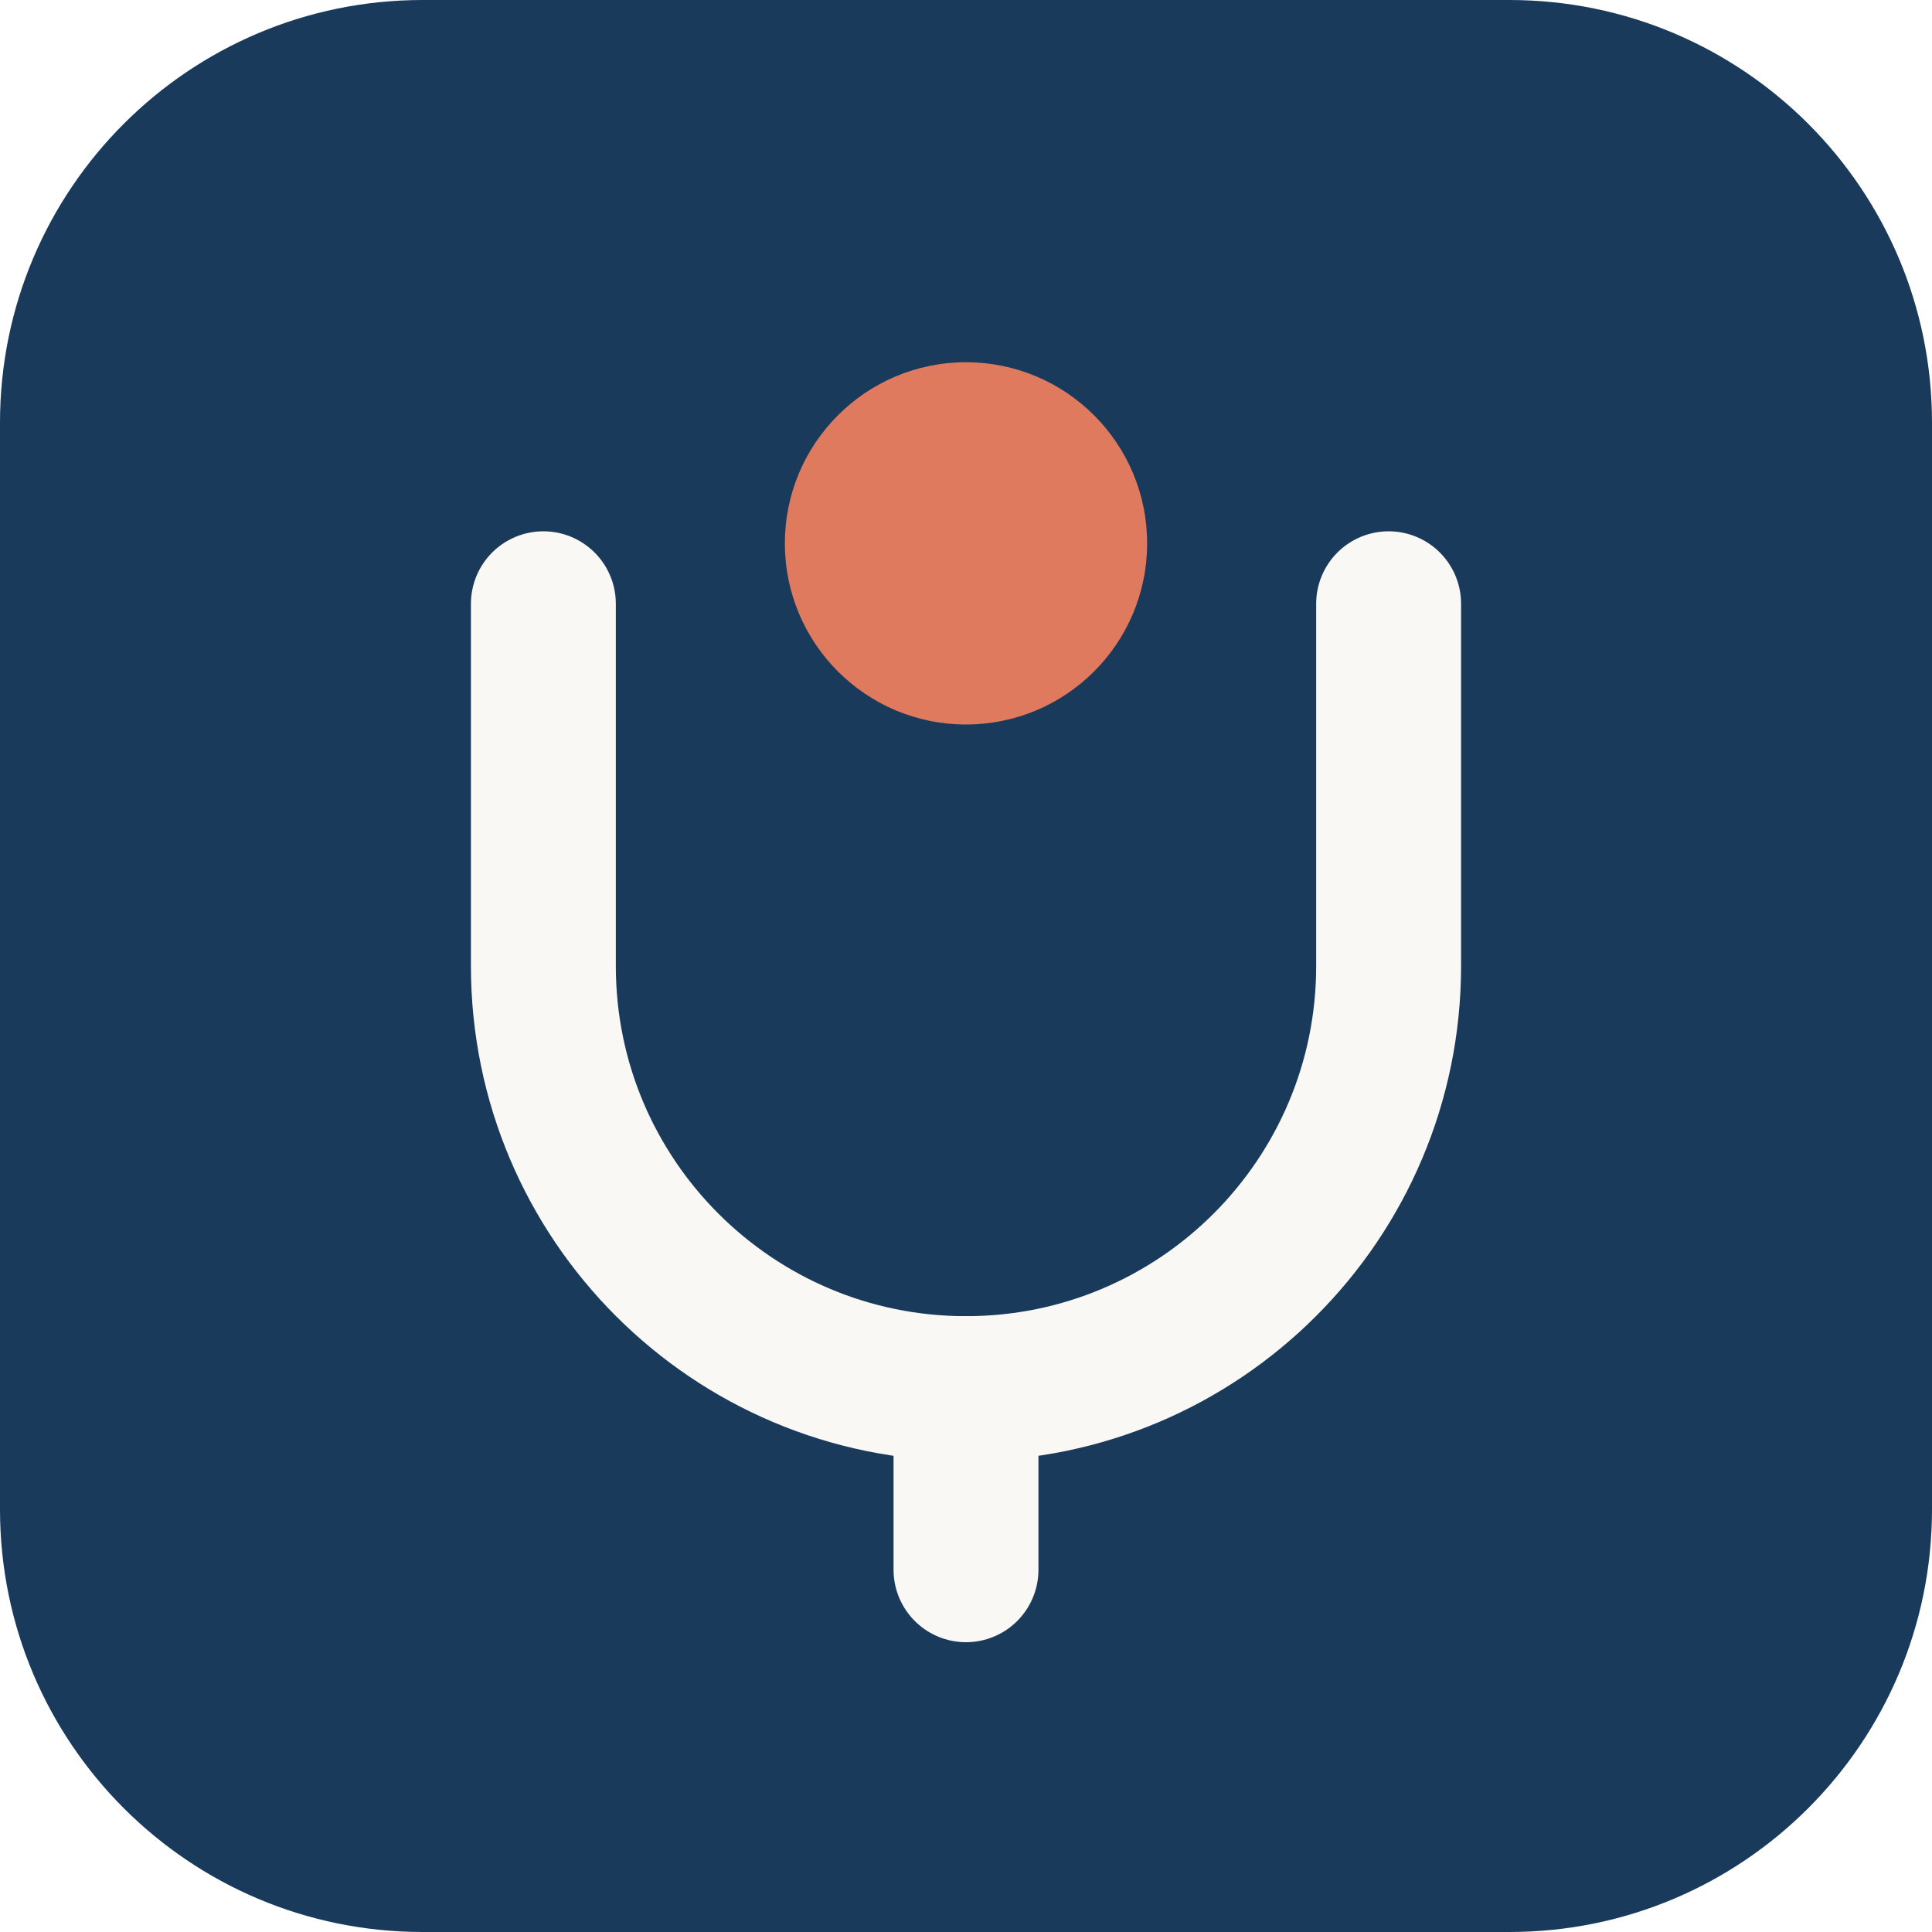
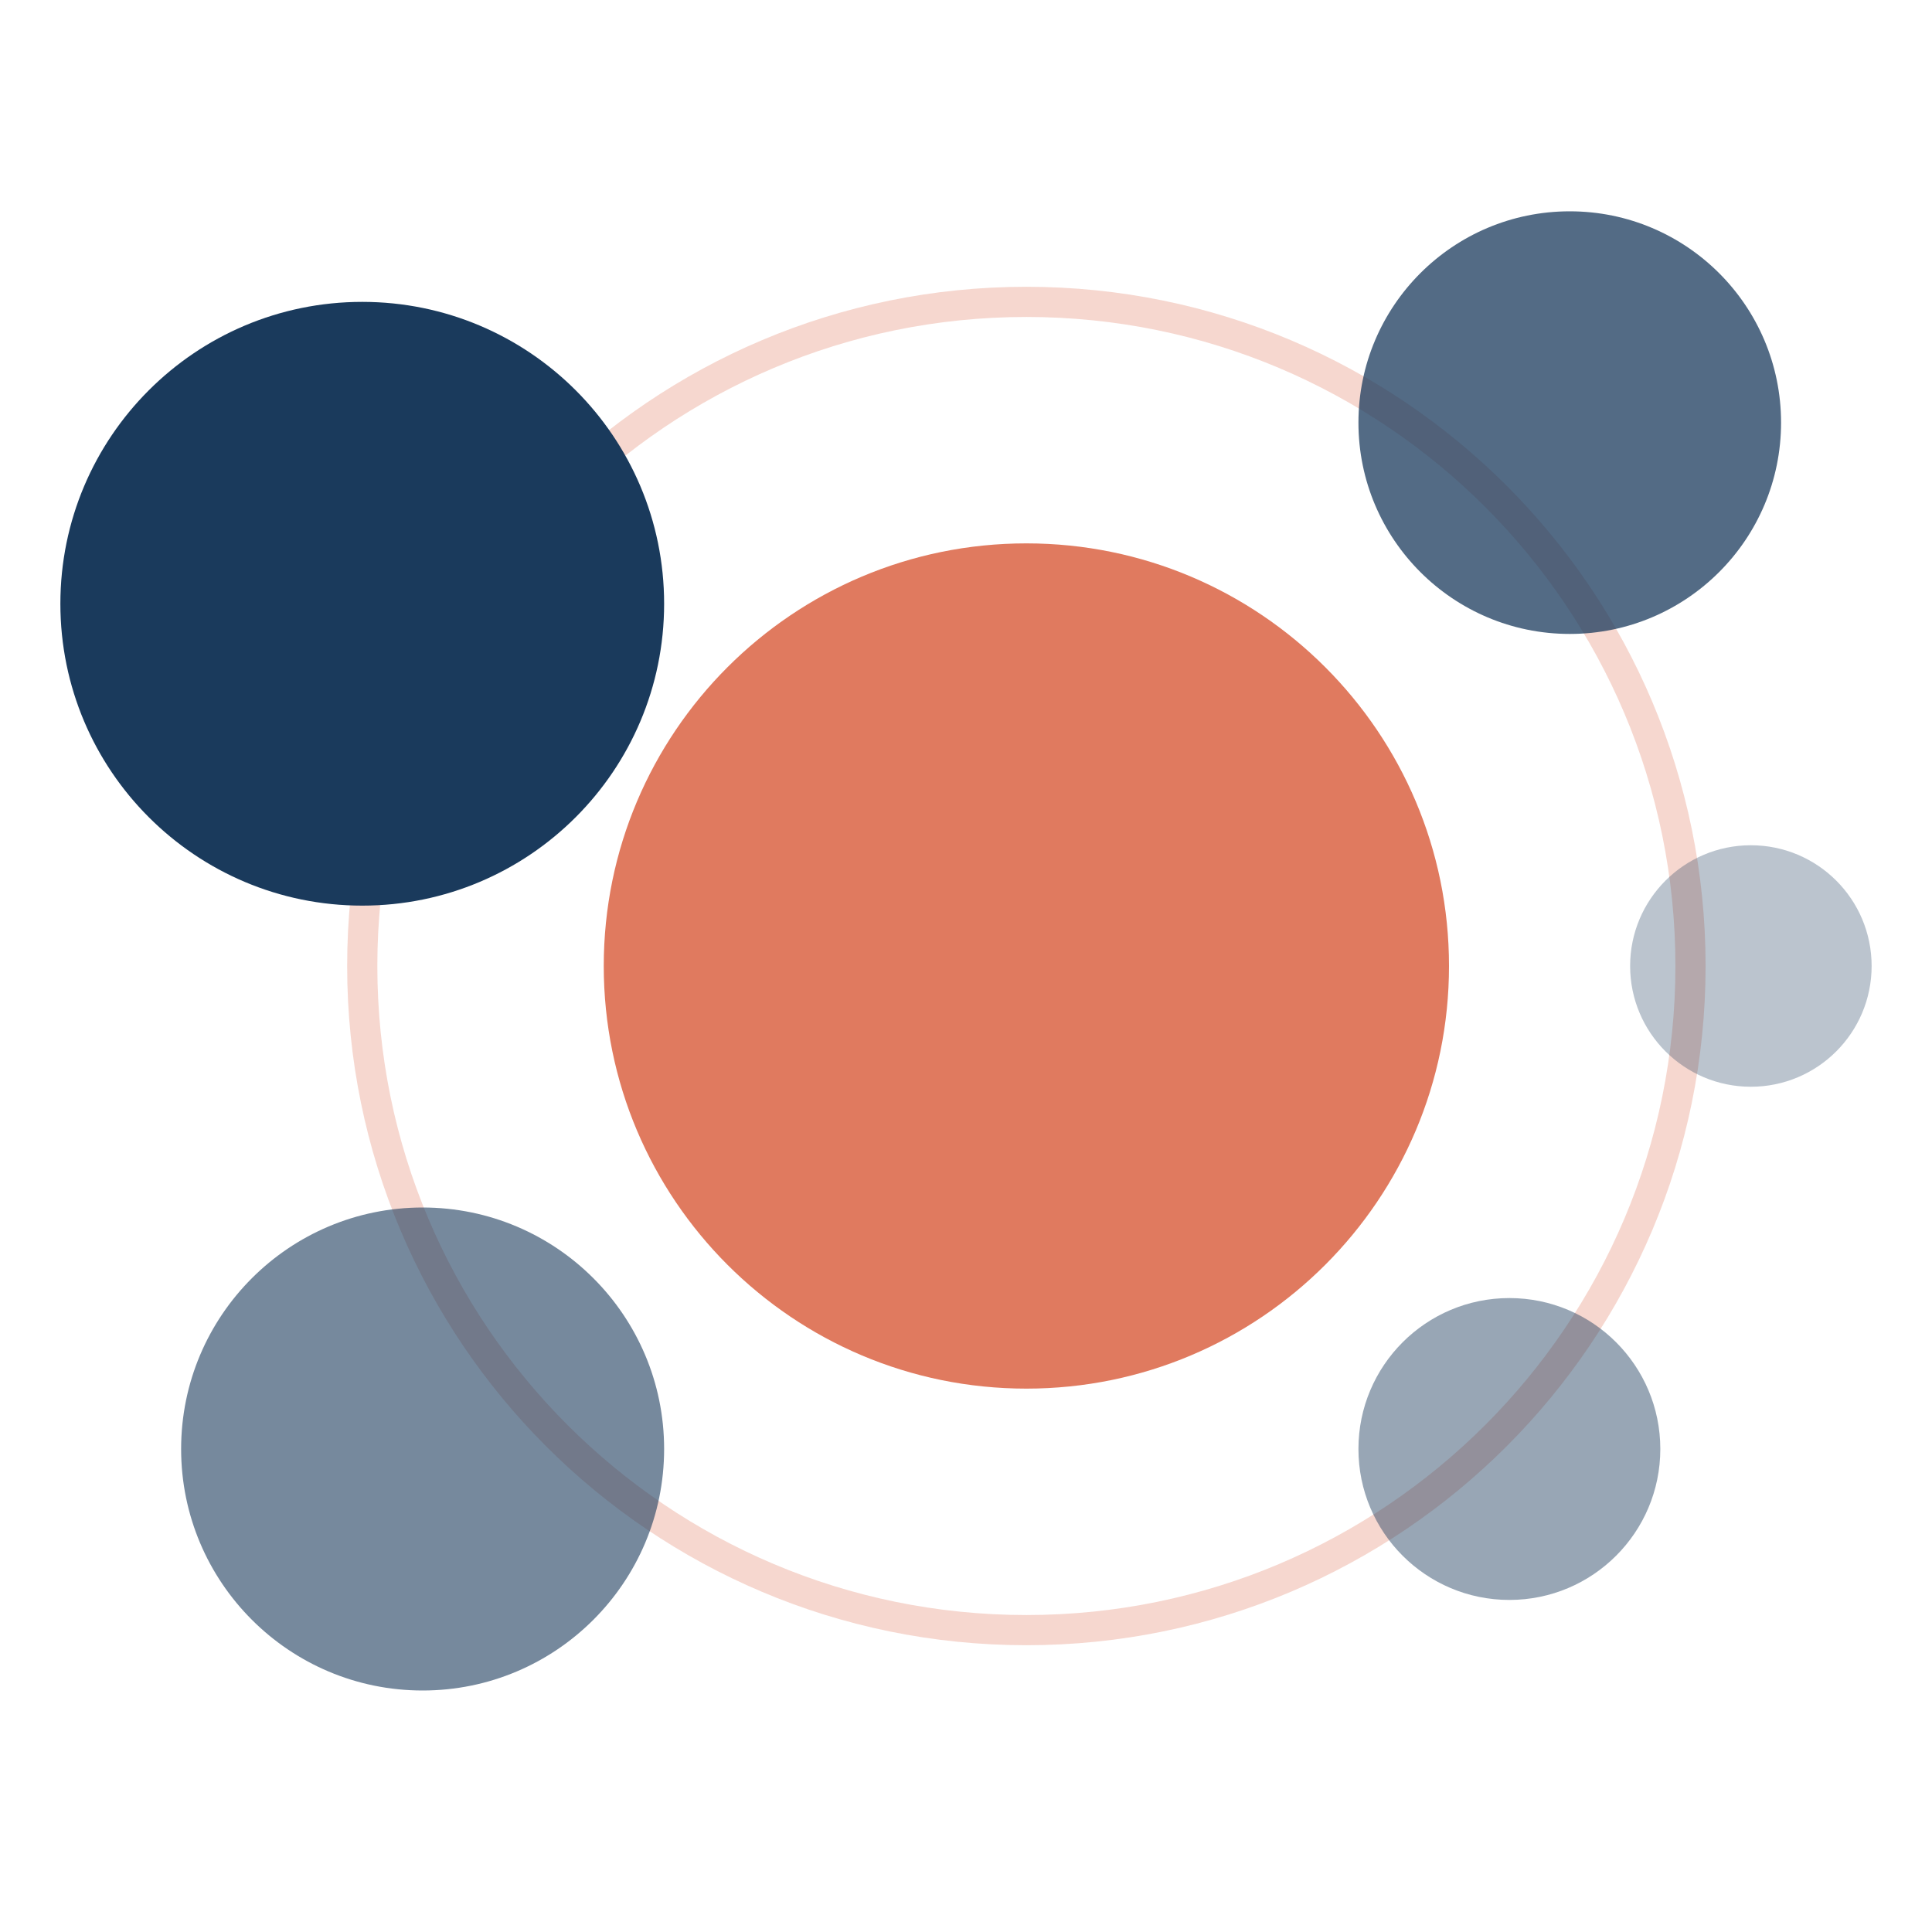
<svg xmlns="http://www.w3.org/2000/svg" viewBox="0 0 32 32">
-   <rect width="32" height="32" rx="7" fill="#1A3A5C" />
-   <path d="M9 10v6a7 7 0 0 0 14 0v-6" fill="none" stroke="#FAF8F4" stroke-width="2.4" stroke-linecap="round" />
-   <line x1="16" y1="23" x2="16" y2="26" stroke="#FAF8F4" stroke-width="2.4" stroke-linecap="round" />
-   <circle cx="16" cy="9" r="3" fill="#E07A5F" />
+   <circle cx="17" cy="16" r="11" fill="none" stroke="#E07A5F" stroke-width="0.5" opacity="0.3" />
+   <circle cx="6" cy="10" r="5" fill="#1A3A5C" />
+   <circle cx="26" cy="7" r="3.5" fill="#1A3A5C" opacity="0.75" />
+   <circle cx="7" cy="24" r="4" fill="#1A3A5C" opacity="0.6" />
+   <circle cx="25" cy="24" r="2.5" fill="#1A3A5C" opacity="0.45" />
+   <circle cx="29" cy="16" r="2" fill="#1A3A5C" opacity="0.3" />
+   <circle cx="17" cy="16" r="7" fill="#E07A5F" />
</svg>
